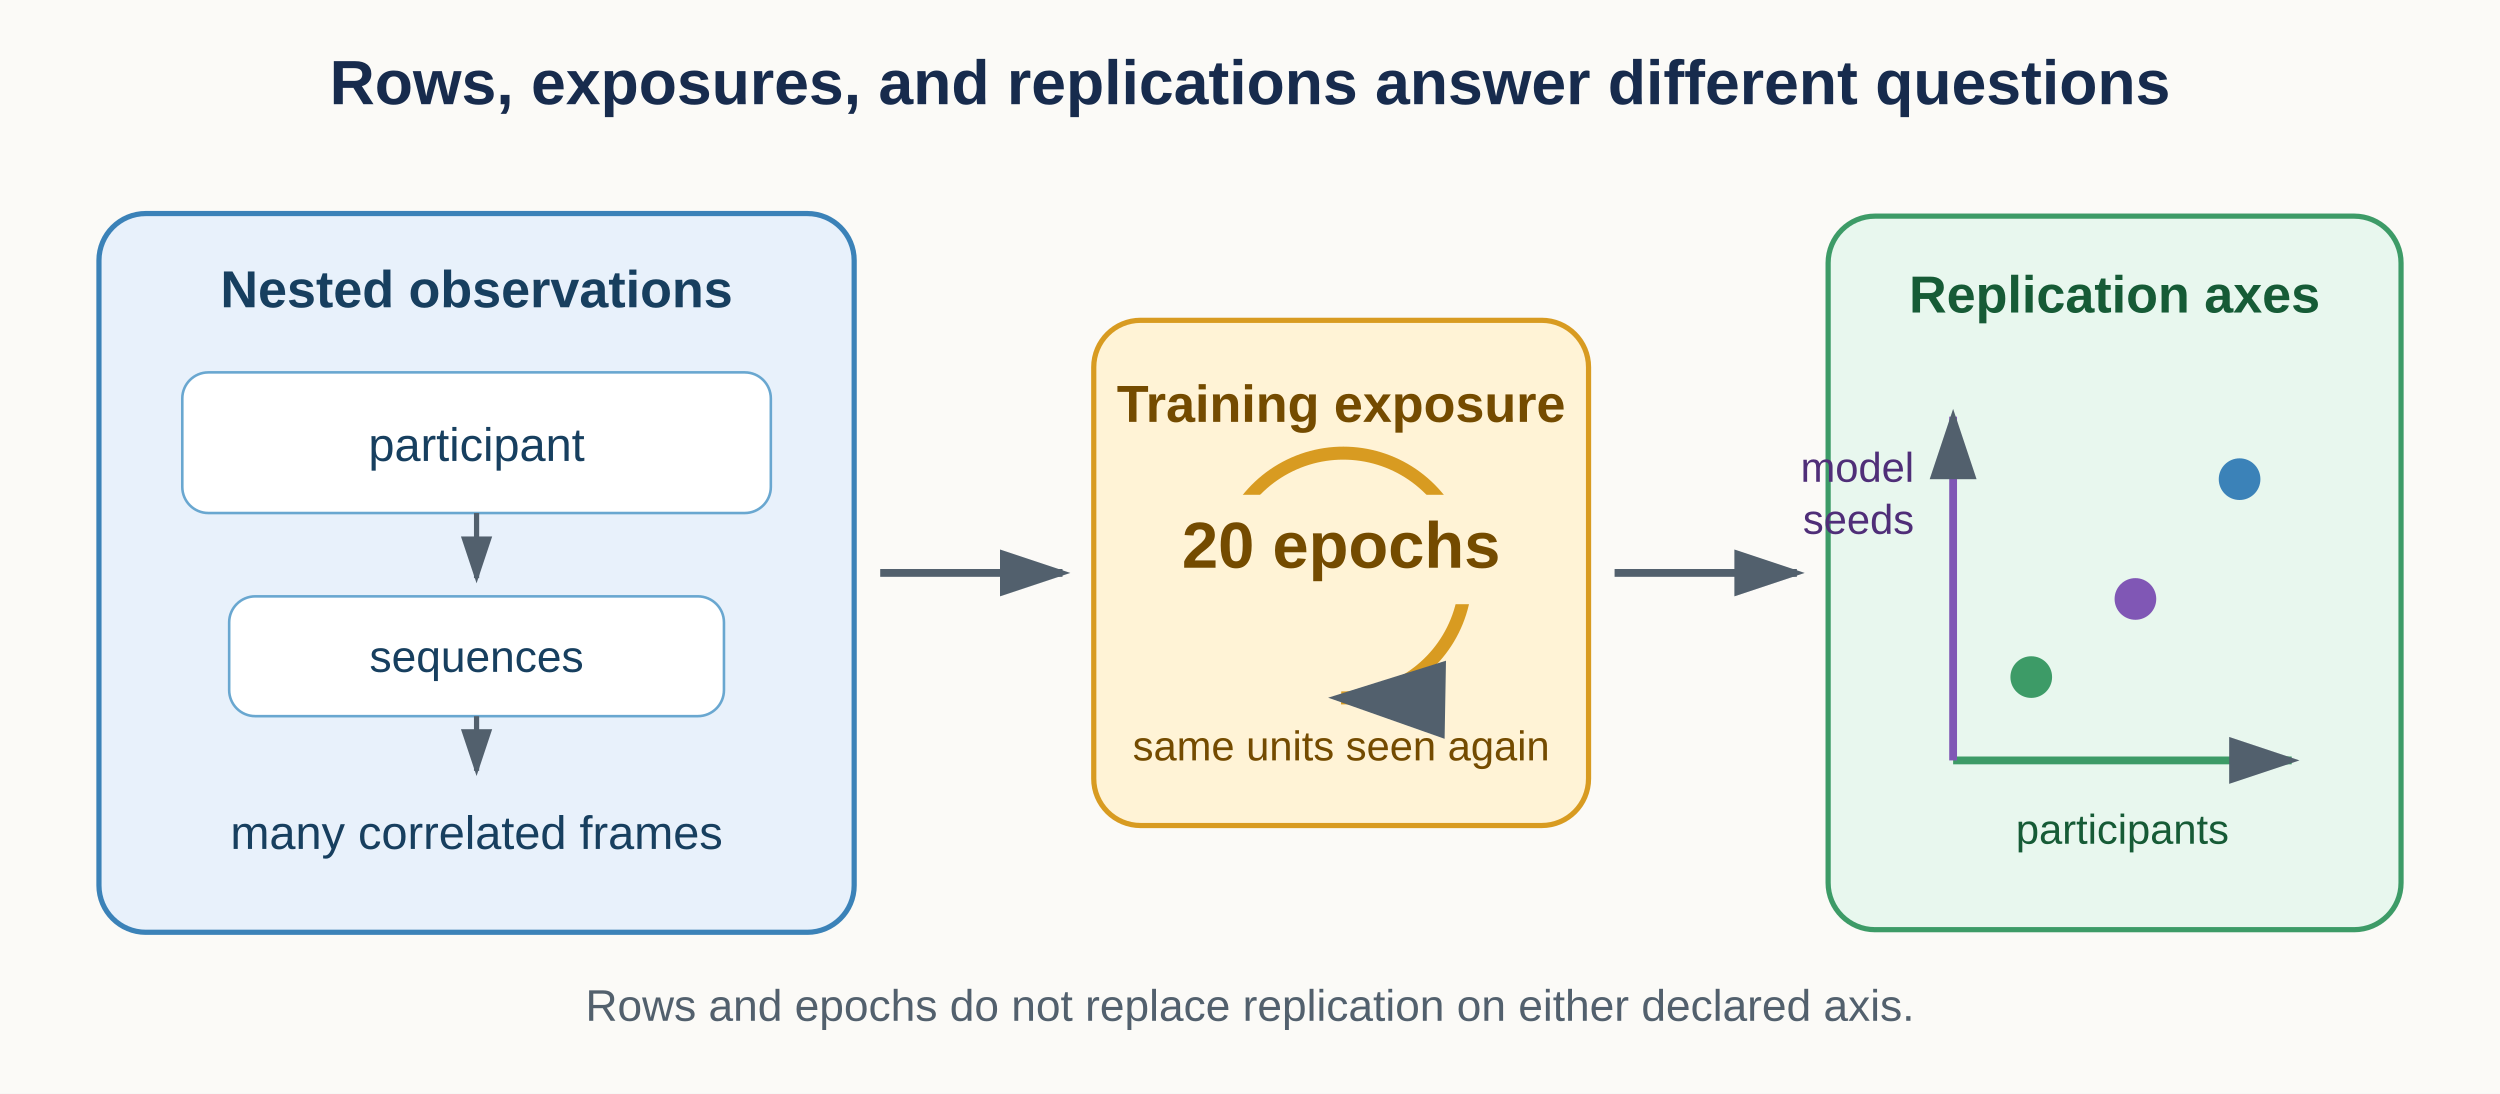
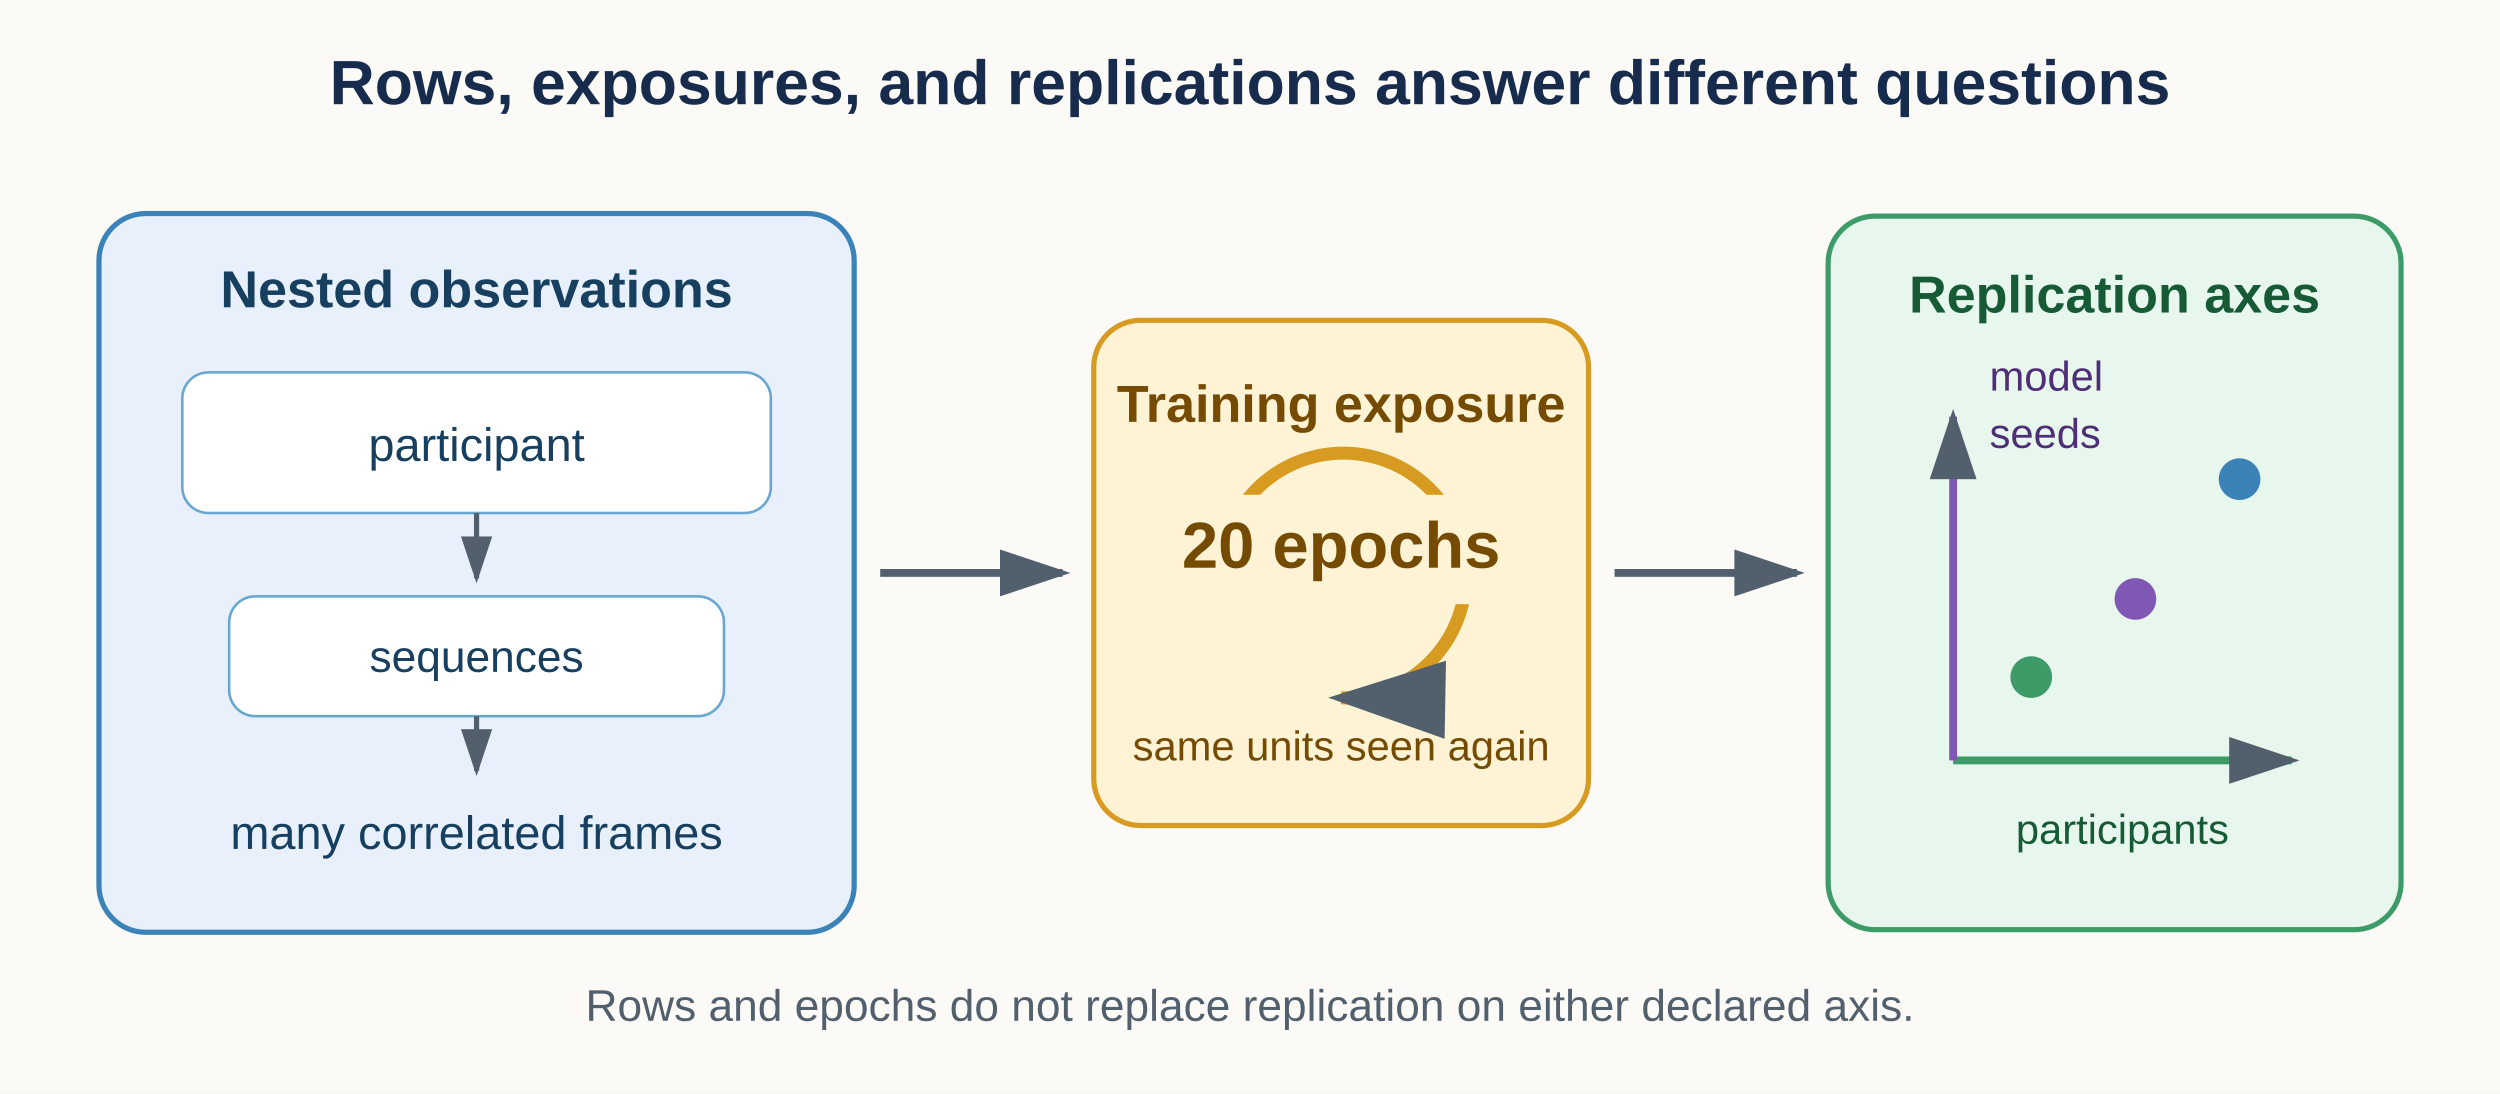
<svg xmlns="http://www.w3.org/2000/svg" viewBox="0 0 960 420" role="img" aria-labelledby="title desc">
  <defs>
    <marker id="arrow" markerWidth="10" markerHeight="10" refX="8" refY="3" orient="auto">
      <path d="M0,0 L9,3 L0,6 Z" fill="#52606d" />
    </marker>
  </defs>
  <rect width="960" height="420" fill="#fbfaf7" />
  <g font-family="Arial, sans-serif">
    <text x="480" y="40" text-anchor="middle" font-size="24" font-weight="700" fill="#172b4d">Rows, exposures, and replications answer different questions</text>
    <rect x="38" y="82" width="290" height="276" rx="18" fill="#e8f1fb" stroke="#3b82b8" stroke-width="2" />
    <text x="183" y="118" text-anchor="middle" font-size="20" font-weight="700" fill="#173f5f">Nested observations</text>
    <rect x="70" y="143" width="226" height="54" rx="10" fill="#ffffff" stroke="#69a7d0" />
    <text x="183" y="177" text-anchor="middle" font-size="18" fill="#173f5f">participant</text>
    <line x1="183" y1="197" x2="183" y2="222" stroke="#52606d" stroke-width="2" marker-end="url(#arrow)" />
    <rect x="88" y="229" width="190" height="46" rx="10" fill="#ffffff" stroke="#69a7d0" />
    <text x="183" y="258" text-anchor="middle" font-size="17" fill="#173f5f">sequences</text>
    <line x1="183" y1="275" x2="183" y2="296" stroke="#52606d" stroke-width="2" marker-end="url(#arrow)" />
    <text x="183" y="326" text-anchor="middle" font-size="18" fill="#173f5f">many correlated frames</text>
    <line x1="338" y1="220" x2="408" y2="220" stroke="#52606d" stroke-width="3" marker-end="url(#arrow)" />
    <rect x="420" y="123" width="190" height="194" rx="18" fill="#fff3d6" stroke="#d89b21" stroke-width="2" />
    <text x="515" y="162" text-anchor="middle" font-size="20" font-weight="700" fill="#744b00">Training exposure</text>
    <path d="M469 225 A47 47 0 1 1 515 268" fill="none" stroke="#d89b21" stroke-width="5" marker-end="url(#arrow)" />
    <rect x="452" y="190" width="126" height="42" rx="9" fill="#fff3d6" />
    <text x="515" y="218" text-anchor="middle" font-size="25" font-weight="700" fill="#744b00">20 epochs</text>
    <text x="515" y="292" text-anchor="middle" font-size="16" fill="#744b00">same units seen again</text>
    <line x1="620" y1="220" x2="690" y2="220" stroke="#52606d" stroke-width="3" marker-end="url(#arrow)" />
    <rect x="702" y="83" width="220" height="274" rx="18" fill="#e8f7ee" stroke="#3d9b67" stroke-width="2" />
    <text x="812" y="120" text-anchor="middle" font-size="20" font-weight="700" fill="#165b36">Replication axes</text>
    <line x1="750" y1="292" x2="880" y2="292" stroke="#3d9b67" stroke-width="3" marker-end="url(#arrow)" />
    <line x1="750" y1="292" x2="750" y2="160" stroke="#8057b5" stroke-width="3" marker-end="url(#arrow)" />
    <circle cx="780" cy="260" r="8" fill="#3d9b67" />
    <circle cx="820" cy="230" r="8" fill="#8057b5" />
    <circle cx="860" cy="184" r="8" fill="#3b82b8" />
    <text x="815" y="324" text-anchor="middle" font-size="16" fill="#165b36">participants</text>
-     <text x="735" y="185" text-anchor="end" font-size="16" fill="#4f2e78">model</text>
-     <text x="735" y="205" text-anchor="end" font-size="16" fill="#4f2e78">seeds</text>
+     <text x="764" y="150" font-size="16" fill="#4f2e78">model</text>
+     <text x="764" y="172" font-size="16" fill="#4f2e78">seeds</text>
    <text x="480" y="392" text-anchor="middle" font-size="17" fill="#52606d">Rows and epochs do not replace replication on either declared axis.</text>
  </g>
</svg>
